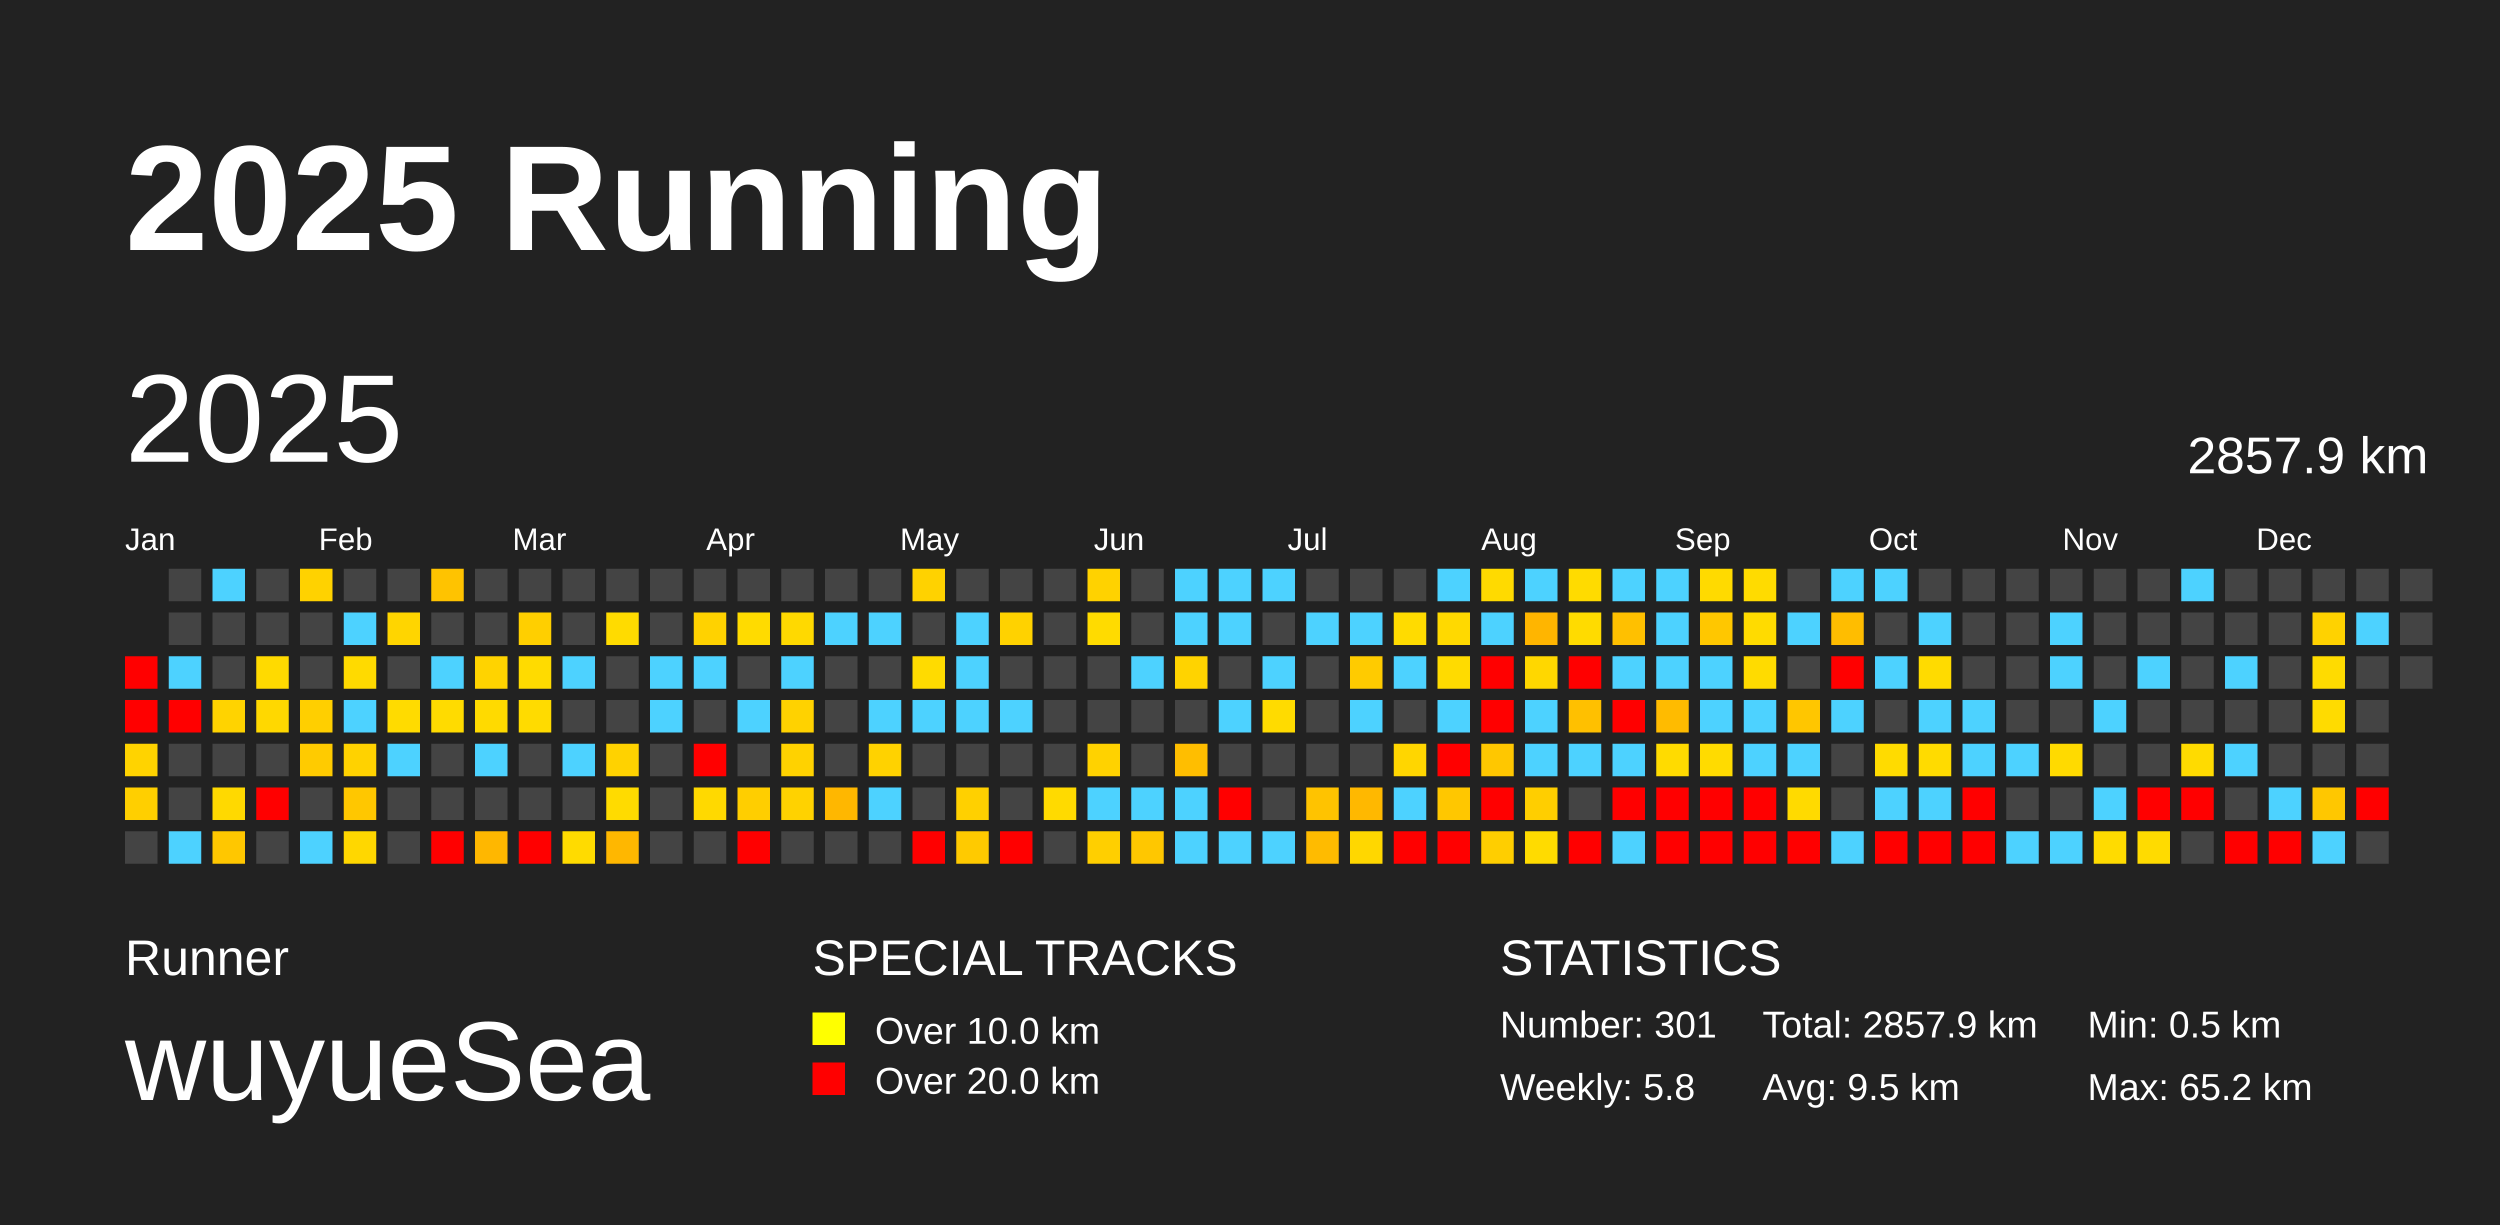
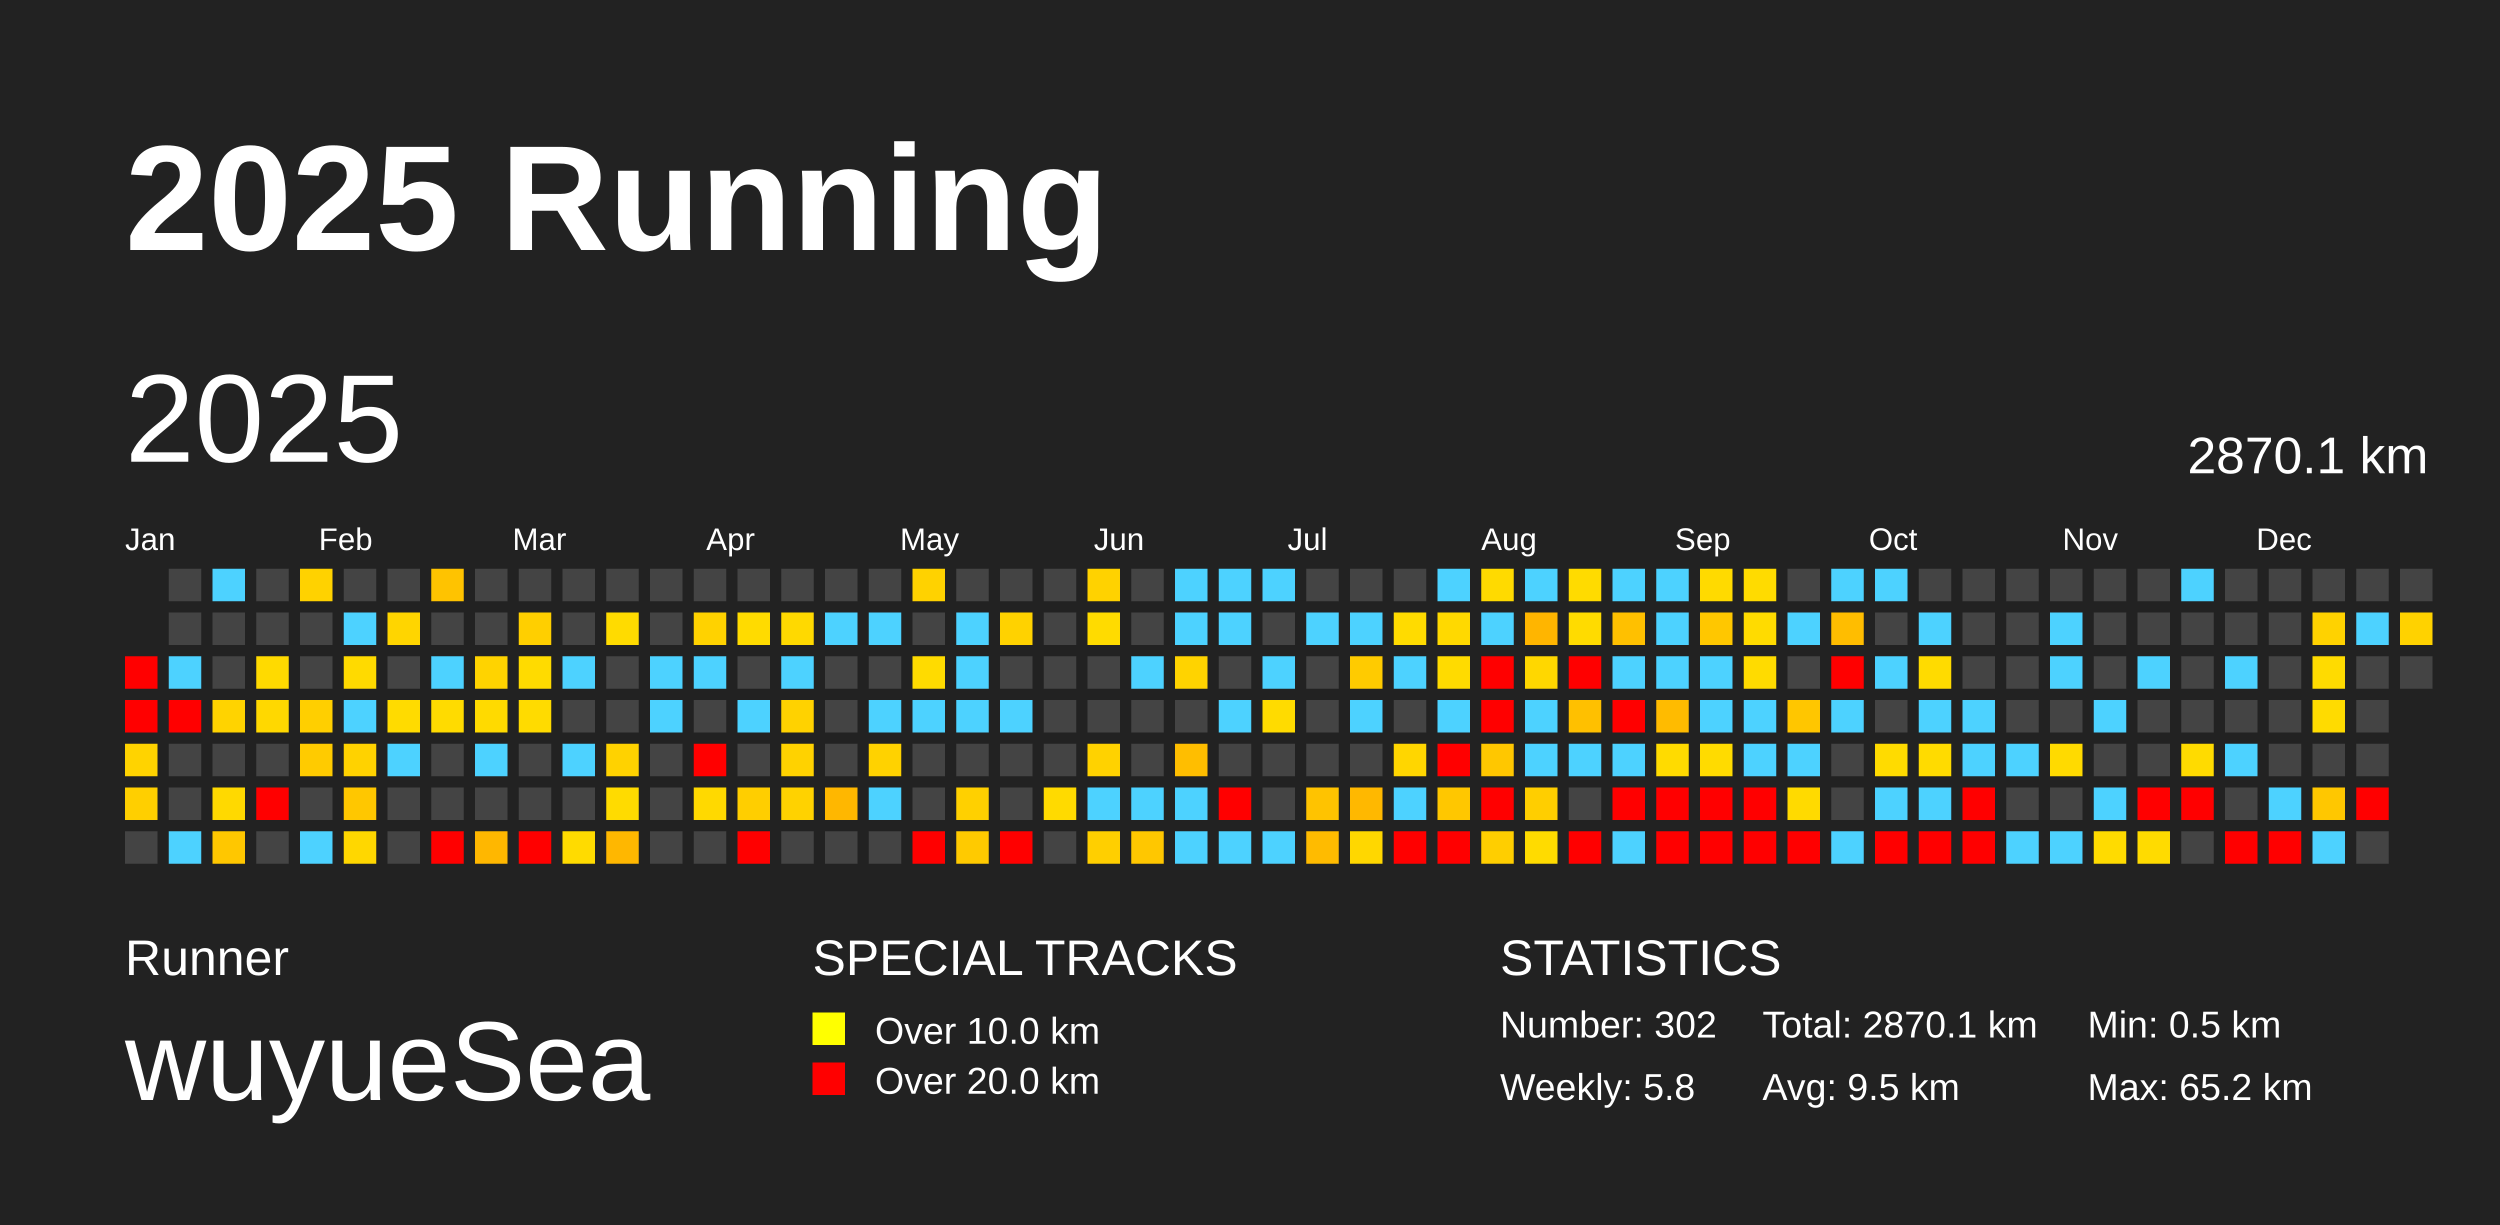
<svg xmlns="http://www.w3.org/2000/svg" baseProfile="full" height="98mm" version="1.1" viewBox="0,0,200,98" width="200mm">
  <defs />
  <rect fill="#222222" height="98" width="200" x="0" y="0" />
  <text fill="#FFFFFF" style="font-size:12px; font-family:Arial; font-weight:bold;" x="10" y="20">2025 Running</text>
  <text fill="#FFFFFF" style="font-size:4px; font-family:Arial" x="10" y="78">Runner</text>
  <text fill="#FFFFFF" style="font-size:9px; font-family:Arial" x="10" y="88">wuyueSea</text>
  <text fill="#FFFFFF" style="font-size:4px; font-family:Arial" x="65" y="78">SPECIAL TRACKS</text>
  <rect fill="yellow" height="2.6" width="2.6" x="65" y="81" />
  <text fill="#FFFFFF" style="font-size:3px; font-family:Arial" x="70" y="83.5">Over 10.0 km</text>
  <rect fill="red" height="2.6" width="2.6" x="65" y="85" />
  <text fill="#FFFFFF" style="font-size:3px; font-family:Arial" x="70" y="87.5">Over 20.0 km</text>
  <text fill="#FFFFFF" style="font-size:4px; font-family:Arial" x="120" y="78">STATISTICS</text>
-   <text fill="#FFFFFF" style="font-size:3px; font-family:Arial" x="120" y="83">Number: 301</text>
+   <text fill="#FFFFFF" style="font-size:3px; font-family:Arial" x="120" y="83">Number: 302</text>
  <text fill="#FFFFFF" style="font-size:3px; font-family:Arial" x="120" y="88">Weekly: 5.8</text>
-   <text fill="#FFFFFF" style="font-size:3px; font-family:Arial" x="141" y="83">Total: 2857.9 km</text>
+   <text fill="#FFFFFF" style="font-size:3px; font-family:Arial" x="141" y="83">Total: 2870.1 km</text>
  <text fill="#FFFFFF" style="font-size:3px; font-family:Arial" x="141" y="88">Avg: 9.5 km</text>
  <text fill="#FFFFFF" style="font-size:3px; font-family:Arial" x="167" y="83">Min: 0.5 km</text>
  <text fill="#FFFFFF" style="font-size:3px; font-family:Arial" x="167" y="88">Max: 65.2 km</text>
  <text dominant-baseline="hanging" fill="#FFFFFF" style="font-size:10.0px; font-family:Arial;" x="10" y="30">2025</text>
-   <text dominant-baseline="hanging" fill="#FFFFFF" style="font-size:4.125px; font-family:Arial;" x="175" y="35">2857.9 km</text>
+   <text dominant-baseline="hanging" fill="#FFFFFF" style="font-size:4.125px; font-family:Arial;" x="175" y="35">2870.1 km</text>
  <text fill="#FFFFFF" style="font-size:2.5px; font-family:Arial" x="10.0" y="44">Jan</text>
  <text fill="#FFFFFF" style="font-size:2.5px; font-family:Arial" x="25.5" y="44">Feb</text>
  <text fill="#FFFFFF" style="font-size:2.5px; font-family:Arial" x="41.0" y="44">Mar</text>
  <text fill="#FFFFFF" style="font-size:2.5px; font-family:Arial" x="56.5" y="44">Apr</text>
  <text fill="#FFFFFF" style="font-size:2.5px; font-family:Arial" x="72.0" y="44">May</text>
  <text fill="#FFFFFF" style="font-size:2.5px; font-family:Arial" x="87.5" y="44">Jun</text>
  <text fill="#FFFFFF" style="font-size:2.5px; font-family:Arial" x="103.0" y="44">Jul</text>
  <text fill="#FFFFFF" style="font-size:2.5px; font-family:Arial" x="118.5" y="44">Aug</text>
  <text fill="#FFFFFF" style="font-size:2.5px; font-family:Arial" x="134.0" y="44">Sep</text>
  <text fill="#FFFFFF" style="font-size:2.5px; font-family:Arial" x="149.5" y="44">Oct</text>
  <text fill="#FFFFFF" style="font-size:2.5px; font-family:Arial" x="165.0" y="44">Nov</text>
  <text fill="#FFFFFF" style="font-size:2.5px; font-family:Arial" x="180.5" y="44">Dec</text>
  <rect fill="red" height="2.6" width="2.6" x="10.0" y="52.5" />
  <rect fill="red" height="2.6" width="2.6" x="10.0" y="56.0" />
  <rect fill="#ffd300" height="2.6" width="2.6" x="10.0" y="59.5" />
  <rect fill="#ffcf00" height="2.6" width="2.6" x="10.0" y="63.0" />
  <rect fill="#444444" height="2.6" width="2.6" x="10.0" y="66.5" />
  <rect fill="#444444" height="2.6" width="2.6" x="13.5" y="45.5" />
  <rect fill="#444444" height="2.6" width="2.6" x="13.5" y="49.0" />
  <rect fill="#4dd2ff" height="2.6" width="2.6" x="13.5" y="52.5" />
  <rect fill="red" height="2.6" width="2.6" x="13.5" y="56.0" />
  <rect fill="#444444" height="2.6" width="2.6" x="13.5" y="59.5" />
  <rect fill="#444444" height="2.6" width="2.6" x="13.5" y="63.0" />
  <rect fill="#4dd2ff" height="2.6" width="2.6" x="13.5" y="66.5" />
  <rect fill="#4dd2ff" height="2.6" width="2.6" x="17.0" y="45.5" />
  <rect fill="#444444" height="2.6" width="2.6" x="17.0" y="49.0" />
  <rect fill="#444444" height="2.6" width="2.6" x="17.0" y="52.5" />
  <rect fill="#ffd300" height="2.6" width="2.6" x="17.0" y="56.0" />
  <rect fill="#444444" height="2.6" width="2.6" x="17.0" y="59.5" />
  <rect fill="#ffd900" height="2.6" width="2.6" x="17.0" y="63.0" />
  <rect fill="#ffc700" height="2.6" width="2.6" x="17.0" y="66.5" />
  <rect fill="#444444" height="2.6" width="2.6" x="20.5" y="45.5" />
  <rect fill="#444444" height="2.6" width="2.6" x="20.5" y="49.0" />
  <rect fill="#ffda00" height="2.6" width="2.6" x="20.5" y="52.5" />
  <rect fill="#ffd800" height="2.6" width="2.6" x="20.5" y="56.0" />
  <rect fill="#444444" height="2.6" width="2.6" x="20.5" y="59.5" />
  <rect fill="red" height="2.6" width="2.6" x="20.5" y="63.0" />
  <rect fill="#444444" height="2.6" width="2.6" x="20.5" y="66.5" />
  <rect fill="#ffd200" height="2.6" width="2.6" x="24.0" y="45.5" />
  <rect fill="#444444" height="2.6" width="2.6" x="24.0" y="49.0" />
  <rect fill="#444444" height="2.6" width="2.6" x="24.0" y="52.5" />
  <rect fill="#ffcf00" height="2.6" width="2.6" x="24.0" y="56.0" />
  <rect fill="#ffcb00" height="2.6" width="2.6" x="24.0" y="59.5" />
  <rect fill="#444444" height="2.6" width="2.6" x="24.0" y="63.0" />
  <rect fill="#4dd2ff" height="2.6" width="2.6" x="24.0" y="66.5" />
  <rect fill="#444444" height="2.6" width="2.6" x="27.5" y="45.5" />
  <rect fill="#4dd2ff" height="2.6" width="2.6" x="27.5" y="49.0" />
  <rect fill="#ffda00" height="2.6" width="2.6" x="27.5" y="52.5" />
  <rect fill="#4dd2ff" height="2.6" width="2.6" x="27.5" y="56.0" />
  <rect fill="#ffd200" height="2.6" width="2.6" x="27.5" y="59.5" />
  <rect fill="#ffc700" height="2.6" width="2.6" x="27.5" y="63.0" />
  <rect fill="#ffd700" height="2.6" width="2.6" x="27.5" y="66.5" />
  <rect fill="#444444" height="2.6" width="2.6" x="31.0" y="45.5" />
  <rect fill="#ffd500" height="2.6" width="2.6" x="31.0" y="49.0" />
  <rect fill="#444444" height="2.6" width="2.6" x="31.0" y="52.5" />
  <rect fill="#ffdb00" height="2.6" width="2.6" x="31.0" y="56.0" />
  <rect fill="#4dd2ff" height="2.6" width="2.6" x="31.0" y="59.5" />
  <rect fill="#444444" height="2.6" width="2.6" x="31.0" y="63.0" />
  <rect fill="#444444" height="2.6" width="2.6" x="31.0" y="66.5" />
  <rect fill="#ffc300" height="2.6" width="2.6" x="34.5" y="45.5" />
  <rect fill="#444444" height="2.6" width="2.6" x="34.5" y="49.0" />
  <rect fill="#4dd2ff" height="2.6" width="2.6" x="34.5" y="52.5" />
  <rect fill="#ffdb00" height="2.6" width="2.6" x="34.5" y="56.0" />
  <rect fill="#444444" height="2.6" width="2.6" x="34.5" y="59.5" />
  <rect fill="#444444" height="2.6" width="2.6" x="34.5" y="63.0" />
  <rect fill="red" height="2.6" width="2.6" x="34.5" y="66.5" />
  <rect fill="#444444" height="2.6" width="2.6" x="38.0" y="45.5" />
  <rect fill="#444444" height="2.6" width="2.6" x="38.0" y="49.0" />
  <rect fill="#ffd300" height="2.6" width="2.6" x="38.0" y="52.5" />
  <rect fill="#ffda00" height="2.6" width="2.6" x="38.0" y="56.0" />
  <rect fill="#4dd2ff" height="2.6" width="2.6" x="38.0" y="59.5" />
  <rect fill="#444444" height="2.6" width="2.6" x="38.0" y="63.0" />
  <rect fill="#ffb700" height="2.6" width="2.6" x="38.0" y="66.5" />
  <rect fill="#444444" height="2.6" width="2.6" x="41.5" y="45.5" />
  <rect fill="#ffcf00" height="2.6" width="2.6" x="41.5" y="49.0" />
  <rect fill="#ffdb00" height="2.6" width="2.6" x="41.5" y="52.5" />
  <rect fill="#ffdb00" height="2.6" width="2.6" x="41.5" y="56.0" />
  <rect fill="#444444" height="2.6" width="2.6" x="41.5" y="59.5" />
  <rect fill="#444444" height="2.6" width="2.6" x="41.5" y="63.0" />
  <rect fill="red" height="2.6" width="2.6" x="41.5" y="66.5" />
  <rect fill="#444444" height="2.6" width="2.6" x="45.0" y="45.5" />
  <rect fill="#444444" height="2.6" width="2.6" x="45.0" y="49.0" />
  <rect fill="#4dd2ff" height="2.6" width="2.6" x="45.0" y="52.5" />
  <rect fill="#444444" height="2.6" width="2.6" x="45.0" y="56.0" />
  <rect fill="#4dd2ff" height="2.6" width="2.6" x="45.0" y="59.5" />
  <rect fill="#444444" height="2.6" width="2.6" x="45.0" y="63.0" />
  <rect fill="#ffdb00" height="2.6" width="2.6" x="45.0" y="66.5" />
  <rect fill="#444444" height="2.6" width="2.6" x="48.5" y="45.5" />
  <rect fill="#ffdb00" height="2.6" width="2.6" x="48.5" y="49.0" />
  <rect fill="#444444" height="2.6" width="2.6" x="48.5" y="52.5" />
  <rect fill="#444444" height="2.6" width="2.6" x="48.5" y="56.0" />
  <rect fill="#ffd200" height="2.6" width="2.6" x="48.5" y="59.5" />
  <rect fill="#ffdb00" height="2.6" width="2.6" x="48.5" y="63.0" />
  <rect fill="#ffb700" height="2.6" width="2.6" x="48.5" y="66.5" />
  <rect fill="#444444" height="2.6" width="2.6" x="52.0" y="45.5" />
  <rect fill="#444444" height="2.6" width="2.6" x="52.0" y="49.0" />
  <rect fill="#4dd2ff" height="2.6" width="2.6" x="52.0" y="52.5" />
  <rect fill="#4dd2ff" height="2.6" width="2.6" x="52.0" y="56.0" />
  <rect fill="#444444" height="2.6" width="2.6" x="52.0" y="59.5" />
  <rect fill="#444444" height="2.6" width="2.6" x="52.0" y="63.0" />
  <rect fill="#444444" height="2.6" width="2.6" x="52.0" y="66.5" />
  <rect fill="#444444" height="2.6" width="2.6" x="55.5" y="45.5" />
  <rect fill="#ffd200" height="2.6" width="2.6" x="55.5" y="49.0" />
  <rect fill="#4dd2ff" height="2.6" width="2.6" x="55.5" y="52.5" />
  <rect fill="#444444" height="2.6" width="2.6" x="55.5" y="56.0" />
  <rect fill="red" height="2.6" width="2.6" x="55.5" y="59.5" />
  <rect fill="#ffd900" height="2.6" width="2.6" x="55.5" y="63.0" />
  <rect fill="#444444" height="2.6" width="2.6" x="55.5" y="66.5" />
  <rect fill="#444444" height="2.6" width="2.6" x="59.0" y="45.5" />
  <rect fill="#ffdb00" height="2.6" width="2.6" x="59.0" y="49.0" />
  <rect fill="#444444" height="2.6" width="2.6" x="59.0" y="52.5" />
  <rect fill="#4dd2ff" height="2.6" width="2.6" x="59.0" y="56.0" />
  <rect fill="#444444" height="2.6" width="2.6" x="59.0" y="59.5" />
  <rect fill="#ffce00" height="2.6" width="2.6" x="59.0" y="63.0" />
  <rect fill="red" height="2.6" width="2.6" x="59.0" y="66.5" />
  <rect fill="#444444" height="2.6" width="2.6" x="62.5" y="45.5" />
  <rect fill="#ffd900" height="2.6" width="2.6" x="62.5" y="49.0" />
  <rect fill="#4dd2ff" height="2.6" width="2.6" x="62.5" y="52.5" />
  <rect fill="#ffd200" height="2.6" width="2.6" x="62.5" y="56.0" />
  <rect fill="#ffd200" height="2.6" width="2.6" x="62.5" y="59.5" />
  <rect fill="#ffd200" height="2.6" width="2.6" x="62.5" y="63.0" />
  <rect fill="#444444" height="2.6" width="2.6" x="62.5" y="66.5" />
  <rect fill="#444444" height="2.6" width="2.6" x="66.0" y="45.5" />
  <rect fill="#4dd2ff" height="2.6" width="2.6" x="66.0" y="49.0" />
  <rect fill="#444444" height="2.6" width="2.6" x="66.0" y="52.5" />
  <rect fill="#444444" height="2.6" width="2.6" x="66.0" y="56.0" />
  <rect fill="#444444" height="2.6" width="2.6" x="66.0" y="59.5" />
  <rect fill="#ffb700" height="2.6" width="2.6" x="66.0" y="63.0" />
  <rect fill="#444444" height="2.6" width="2.6" x="66.0" y="66.5" />
  <rect fill="#444444" height="2.6" width="2.6" x="69.5" y="45.5" />
  <rect fill="#4dd2ff" height="2.6" width="2.6" x="69.5" y="49.0" />
  <rect fill="#444444" height="2.6" width="2.6" x="69.5" y="52.5" />
  <rect fill="#4dd2ff" height="2.6" width="2.6" x="69.5" y="56.0" />
  <rect fill="#ffd200" height="2.6" width="2.6" x="69.5" y="59.5" />
  <rect fill="#4dd2ff" height="2.6" width="2.6" x="69.5" y="63.0" />
  <rect fill="#444444" height="2.6" width="2.6" x="69.5" y="66.5" />
  <rect fill="#ffd200" height="2.6" width="2.6" x="73.0" y="45.5" />
  <rect fill="#444444" height="2.6" width="2.6" x="73.0" y="49.0" />
  <rect fill="#ffdb00" height="2.6" width="2.6" x="73.0" y="52.5" />
  <rect fill="#4dd2ff" height="2.6" width="2.6" x="73.0" y="56.0" />
  <rect fill="#444444" height="2.6" width="2.6" x="73.0" y="59.5" />
  <rect fill="#444444" height="2.6" width="2.6" x="73.0" y="63.0" />
  <rect fill="red" height="2.6" width="2.6" x="73.0" y="66.5" />
  <rect fill="#444444" height="2.6" width="2.6" x="76.5" y="45.5" />
  <rect fill="#4dd2ff" height="2.6" width="2.6" x="76.5" y="49.0" />
  <rect fill="#4dd2ff" height="2.6" width="2.6" x="76.5" y="52.5" />
  <rect fill="#4dd2ff" height="2.6" width="2.6" x="76.5" y="56.0" />
  <rect fill="#444444" height="2.6" width="2.6" x="76.5" y="59.5" />
  <rect fill="#ffd000" height="2.6" width="2.6" x="76.5" y="63.0" />
  <rect fill="#ffca00" height="2.6" width="2.6" x="76.5" y="66.5" />
  <rect fill="#444444" height="2.6" width="2.6" x="80.0" y="45.5" />
  <rect fill="#ffd200" height="2.6" width="2.6" x="80.0" y="49.0" />
  <rect fill="#444444" height="2.6" width="2.6" x="80.0" y="52.5" />
  <rect fill="#4dd2ff" height="2.6" width="2.6" x="80.0" y="56.0" />
  <rect fill="#444444" height="2.6" width="2.6" x="80.0" y="59.5" />
  <rect fill="#444444" height="2.6" width="2.6" x="80.0" y="63.0" />
  <rect fill="red" height="2.6" width="2.6" x="80.0" y="66.5" />
  <rect fill="#444444" height="2.6" width="2.6" x="83.5" y="45.5" />
  <rect fill="#444444" height="2.6" width="2.6" x="83.5" y="49.0" />
  <rect fill="#444444" height="2.6" width="2.6" x="83.5" y="52.5" />
  <rect fill="#444444" height="2.6" width="2.6" x="83.5" y="56.0" />
  <rect fill="#444444" height="2.6" width="2.6" x="83.5" y="59.5" />
  <rect fill="#ffda00" height="2.6" width="2.6" x="83.5" y="63.0" />
  <rect fill="#444444" height="2.6" width="2.6" x="83.5" y="66.5" />
  <rect fill="#ffd200" height="2.6" width="2.6" x="87.0" y="45.5" />
  <rect fill="#ffdb00" height="2.6" width="2.6" x="87.0" y="49.0" />
  <rect fill="#444444" height="2.6" width="2.6" x="87.0" y="52.5" />
  <rect fill="#444444" height="2.6" width="2.6" x="87.0" y="56.0" />
  <rect fill="#ffd200" height="2.6" width="2.6" x="87.0" y="59.5" />
  <rect fill="#4dd2ff" height="2.6" width="2.6" x="87.0" y="63.0" />
  <rect fill="#ffcf00" height="2.6" width="2.6" x="87.0" y="66.5" />
  <rect fill="#444444" height="2.6" width="2.6" x="90.5" y="45.5" />
  <rect fill="#444444" height="2.6" width="2.6" x="90.5" y="49.0" />
  <rect fill="#4dd2ff" height="2.6" width="2.6" x="90.5" y="52.5" />
  <rect fill="#444444" height="2.6" width="2.6" x="90.5" y="56.0" />
  <rect fill="#444444" height="2.6" width="2.6" x="90.5" y="59.5" />
  <rect fill="#4dd2ff" height="2.6" width="2.6" x="90.5" y="63.0" />
  <rect fill="#ffc700" height="2.6" width="2.6" x="90.5" y="66.5" />
  <rect fill="#4dd2ff" height="2.6" width="2.6" x="94.0" y="45.5" />
  <rect fill="#4dd2ff" height="2.6" width="2.6" x="94.0" y="49.0" />
  <rect fill="#ffd300" height="2.6" width="2.6" x="94.0" y="52.5" />
  <rect fill="#444444" height="2.6" width="2.6" x="94.0" y="56.0" />
  <rect fill="#ffbe00" height="2.6" width="2.6" x="94.0" y="59.5" />
  <rect fill="#4dd2ff" height="2.6" width="2.6" x="94.0" y="63.0" />
  <rect fill="#4dd2ff" height="2.6" width="2.6" x="94.0" y="66.5" />
  <rect fill="#4dd2ff" height="2.6" width="2.6" x="97.5" y="45.5" />
  <rect fill="#4dd2ff" height="2.6" width="2.6" x="97.5" y="49.0" />
  <rect fill="#444444" height="2.6" width="2.6" x="97.5" y="52.5" />
  <rect fill="#4dd2ff" height="2.6" width="2.6" x="97.5" y="56.0" />
  <rect fill="#444444" height="2.6" width="2.6" x="97.5" y="59.5" />
  <rect fill="red" height="2.6" width="2.6" x="97.5" y="63.0" />
  <rect fill="#4dd2ff" height="2.6" width="2.6" x="97.5" y="66.5" />
  <rect fill="#4dd2ff" height="2.6" width="2.6" x="101.0" y="45.5" />
  <rect fill="#444444" height="2.6" width="2.6" x="101.0" y="49.0" />
  <rect fill="#4dd2ff" height="2.6" width="2.6" x="101.0" y="52.5" />
  <rect fill="#ffdb00" height="2.6" width="2.6" x="101.0" y="56.0" />
  <rect fill="#444444" height="2.6" width="2.6" x="101.0" y="59.5" />
  <rect fill="#444444" height="2.6" width="2.6" x="101.0" y="63.0" />
  <rect fill="#4dd2ff" height="2.6" width="2.6" x="101.0" y="66.5" />
  <rect fill="#444444" height="2.6" width="2.6" x="104.5" y="45.5" />
  <rect fill="#4dd2ff" height="2.6" width="2.6" x="104.5" y="49.0" />
  <rect fill="#444444" height="2.6" width="2.6" x="104.5" y="52.5" />
  <rect fill="#444444" height="2.6" width="2.6" x="104.5" y="56.0" />
  <rect fill="#444444" height="2.6" width="2.6" x="104.5" y="59.5" />
  <rect fill="#ffc300" height="2.6" width="2.6" x="104.5" y="63.0" />
  <rect fill="#ffbb00" height="2.6" width="2.6" x="104.5" y="66.5" />
  <rect fill="#444444" height="2.6" width="2.6" x="108.0" y="45.5" />
  <rect fill="#4dd2ff" height="2.6" width="2.6" x="108.0" y="49.0" />
  <rect fill="#ffcb00" height="2.6" width="2.6" x="108.0" y="52.5" />
  <rect fill="#4dd2ff" height="2.6" width="2.6" x="108.0" y="56.0" />
  <rect fill="#444444" height="2.6" width="2.6" x="108.0" y="59.5" />
  <rect fill="#ffb800" height="2.6" width="2.6" x="108.0" y="63.0" />
  <rect fill="#ffd700" height="2.6" width="2.6" x="108.0" y="66.5" />
  <rect fill="#444444" height="2.6" width="2.6" x="111.5" y="45.5" />
  <rect fill="#ffdb00" height="2.6" width="2.6" x="111.5" y="49.0" />
  <rect fill="#4dd2ff" height="2.6" width="2.6" x="111.5" y="52.5" />
  <rect fill="#444444" height="2.6" width="2.6" x="111.5" y="56.0" />
  <rect fill="#ffd600" height="2.6" width="2.6" x="111.5" y="59.5" />
  <rect fill="#4dd2ff" height="2.6" width="2.6" x="111.5" y="63.0" />
  <rect fill="red" height="2.6" width="2.6" x="111.5" y="66.5" />
  <rect fill="#4dd2ff" height="2.6" width="2.6" x="115.0" y="45.5" />
  <rect fill="#ffd900" height="2.6" width="2.6" x="115.0" y="49.0" />
  <rect fill="#ffdb00" height="2.6" width="2.6" x="115.0" y="52.5" />
  <rect fill="#4dd2ff" height="2.6" width="2.6" x="115.0" y="56.0" />
  <rect fill="red" height="2.6" width="2.6" x="115.0" y="59.5" />
  <rect fill="#ffc700" height="2.6" width="2.6" x="115.0" y="63.0" />
  <rect fill="red" height="2.6" width="2.6" x="115.0" y="66.5" />
  <rect fill="#ffda00" height="2.6" width="2.6" x="118.5" y="45.5" />
  <rect fill="#4dd2ff" height="2.6" width="2.6" x="118.5" y="49.0" />
  <rect fill="red" height="2.6" width="2.6" x="118.5" y="52.5" />
  <rect fill="red" height="2.6" width="2.6" x="118.5" y="56.0" />
  <rect fill="#ffc700" height="2.6" width="2.6" x="118.5" y="59.5" />
  <rect fill="red" height="2.6" width="2.6" x="118.5" y="63.0" />
  <rect fill="#ffce00" height="2.6" width="2.6" x="118.5" y="66.5" />
  <rect fill="#4dd2ff" height="2.6" width="2.6" x="122.0" y="45.5" />
  <rect fill="#ffb500" height="2.6" width="2.6" x="122.0" y="49.0" />
  <rect fill="#ffd700" height="2.6" width="2.6" x="122.0" y="52.5" />
  <rect fill="#4dd2ff" height="2.6" width="2.6" x="122.0" y="56.0" />
  <rect fill="#4dd2ff" height="2.6" width="2.6" x="122.0" y="59.5" />
  <rect fill="#ffce00" height="2.6" width="2.6" x="122.0" y="63.0" />
  <rect fill="#ffdb00" height="2.6" width="2.6" x="122.0" y="66.5" />
  <rect fill="#ffdb00" height="2.6" width="2.6" x="125.5" y="45.5" />
  <rect fill="#ffdb00" height="2.6" width="2.6" x="125.5" y="49.0" />
  <rect fill="red" height="2.6" width="2.6" x="125.5" y="52.5" />
  <rect fill="#ffc000" height="2.6" width="2.6" x="125.5" y="56.0" />
  <rect fill="#4dd2ff" height="2.6" width="2.6" x="125.5" y="59.5" />
  <rect fill="#444444" height="2.6" width="2.6" x="125.5" y="63.0" />
  <rect fill="red" height="2.6" width="2.6" x="125.5" y="66.5" />
  <rect fill="#4dd2ff" height="2.6" width="2.6" x="129.0" y="45.5" />
  <rect fill="#ffc000" height="2.6" width="2.6" x="129.0" y="49.0" />
  <rect fill="#4dd2ff" height="2.6" width="2.6" x="129.0" y="52.5" />
  <rect fill="red" height="2.6" width="2.6" x="129.0" y="56.0" />
  <rect fill="#4dd2ff" height="2.6" width="2.6" x="129.0" y="59.5" />
  <rect fill="red" height="2.6" width="2.6" x="129.0" y="63.0" />
  <rect fill="#4dd2ff" height="2.6" width="2.6" x="129.0" y="66.5" />
  <rect fill="#4dd2ff" height="2.6" width="2.6" x="132.5" y="45.5" />
  <rect fill="#4dd2ff" height="2.6" width="2.6" x="132.5" y="49.0" />
  <rect fill="#4dd2ff" height="2.6" width="2.6" x="132.5" y="52.5" />
  <rect fill="#ffbb00" height="2.6" width="2.6" x="132.5" y="56.0" />
  <rect fill="#ffdb00" height="2.6" width="2.6" x="132.5" y="59.5" />
  <rect fill="red" height="2.6" width="2.6" x="132.5" y="63.0" />
  <rect fill="red" height="2.6" width="2.6" x="132.5" y="66.5" />
  <rect fill="#ffda00" height="2.6" width="2.6" x="136.0" y="45.5" />
  <rect fill="#ffc700" height="2.6" width="2.6" x="136.0" y="49.0" />
  <rect fill="#4dd2ff" height="2.6" width="2.6" x="136.0" y="52.5" />
  <rect fill="#4dd2ff" height="2.6" width="2.6" x="136.0" y="56.0" />
  <rect fill="#ffdb00" height="2.6" width="2.6" x="136.0" y="59.5" />
  <rect fill="red" height="2.6" width="2.6" x="136.0" y="63.0" />
  <rect fill="red" height="2.6" width="2.6" x="136.0" y="66.5" />
  <rect fill="#ffdb00" height="2.6" width="2.6" x="139.5" y="45.5" />
  <rect fill="#ffdb00" height="2.6" width="2.6" x="139.5" y="49.0" />
  <rect fill="#ffdb00" height="2.6" width="2.6" x="139.5" y="52.5" />
  <rect fill="#4dd2ff" height="2.6" width="2.6" x="139.5" y="56.0" />
  <rect fill="#4dd2ff" height="2.6" width="2.6" x="139.5" y="59.5" />
  <rect fill="red" height="2.6" width="2.6" x="139.5" y="63.0" />
  <rect fill="red" height="2.6" width="2.6" x="139.5" y="66.5" />
  <rect fill="#444444" height="2.6" width="2.6" x="143.0" y="45.5" />
  <rect fill="#4dd2ff" height="2.6" width="2.6" x="143.0" y="49.0" />
  <rect fill="#444444" height="2.6" width="2.6" x="143.0" y="52.5" />
  <rect fill="#ffc600" height="2.6" width="2.6" x="143.0" y="56.0" />
  <rect fill="#4dd2ff" height="2.6" width="2.6" x="143.0" y="59.5" />
  <rect fill="#ffda00" height="2.6" width="2.6" x="143.0" y="63.0" />
  <rect fill="red" height="2.6" width="2.6" x="143.0" y="66.5" />
  <rect fill="#4dd2ff" height="2.6" width="2.6" x="146.5" y="45.5" />
  <rect fill="#ffbd00" height="2.6" width="2.6" x="146.5" y="49.0" />
  <rect fill="red" height="2.6" width="2.6" x="146.5" y="52.5" />
  <rect fill="#4dd2ff" height="2.6" width="2.6" x="146.5" y="56.0" />
  <rect fill="#444444" height="2.6" width="2.6" x="146.5" y="59.5" />
  <rect fill="#444444" height="2.6" width="2.6" x="146.5" y="63.0" />
  <rect fill="#4dd2ff" height="2.6" width="2.6" x="146.5" y="66.5" />
  <rect fill="#4dd2ff" height="2.6" width="2.6" x="150.0" y="45.5" />
  <rect fill="#444444" height="2.6" width="2.6" x="150.0" y="49.0" />
  <rect fill="#4dd2ff" height="2.6" width="2.6" x="150.0" y="52.5" />
  <rect fill="#444444" height="2.6" width="2.6" x="150.0" y="56.0" />
  <rect fill="#ffdb00" height="2.6" width="2.6" x="150.0" y="59.5" />
  <rect fill="#4dd2ff" height="2.6" width="2.6" x="150.0" y="63.0" />
  <rect fill="red" height="2.6" width="2.6" x="150.0" y="66.5" />
  <rect fill="#444444" height="2.6" width="2.6" x="153.5" y="45.5" />
  <rect fill="#4dd2ff" height="2.6" width="2.6" x="153.5" y="49.0" />
  <rect fill="#ffdb00" height="2.6" width="2.6" x="153.5" y="52.5" />
  <rect fill="#4dd2ff" height="2.6" width="2.6" x="153.5" y="56.0" />
  <rect fill="#ffdb00" height="2.6" width="2.6" x="153.5" y="59.5" />
  <rect fill="#4dd2ff" height="2.6" width="2.6" x="153.5" y="63.0" />
  <rect fill="red" height="2.6" width="2.6" x="153.5" y="66.5" />
  <rect fill="#444444" height="2.6" width="2.6" x="157.0" y="45.5" />
  <rect fill="#444444" height="2.6" width="2.6" x="157.0" y="49.0" />
  <rect fill="#444444" height="2.6" width="2.6" x="157.0" y="52.5" />
  <rect fill="#4dd2ff" height="2.6" width="2.6" x="157.0" y="56.0" />
  <rect fill="#4dd2ff" height="2.6" width="2.6" x="157.0" y="59.5" />
  <rect fill="red" height="2.6" width="2.6" x="157.0" y="63.0" />
  <rect fill="red" height="2.6" width="2.6" x="157.0" y="66.5" />
  <rect fill="#444444" height="2.6" width="2.6" x="160.5" y="45.5" />
  <rect fill="#444444" height="2.6" width="2.6" x="160.5" y="49.0" />
  <rect fill="#444444" height="2.6" width="2.6" x="160.5" y="52.5" />
  <rect fill="#444444" height="2.6" width="2.6" x="160.5" y="56.0" />
  <rect fill="#4dd2ff" height="2.6" width="2.6" x="160.5" y="59.5" />
  <rect fill="#444444" height="2.6" width="2.6" x="160.5" y="63.0" />
  <rect fill="#4dd2ff" height="2.6" width="2.6" x="160.5" y="66.5" />
  <rect fill="#444444" height="2.6" width="2.6" x="164.0" y="45.5" />
  <rect fill="#4dd2ff" height="2.6" width="2.6" x="164.0" y="49.0" />
  <rect fill="#4dd2ff" height="2.6" width="2.6" x="164.0" y="52.5" />
  <rect fill="#444444" height="2.6" width="2.6" x="164.0" y="56.0" />
  <rect fill="#ffda00" height="2.6" width="2.6" x="164.0" y="59.5" />
  <rect fill="#444444" height="2.6" width="2.6" x="164.0" y="63.0" />
  <rect fill="#4dd2ff" height="2.6" width="2.6" x="164.0" y="66.5" />
  <rect fill="#444444" height="2.6" width="2.6" x="167.5" y="45.5" />
  <rect fill="#444444" height="2.6" width="2.6" x="167.5" y="49.0" />
  <rect fill="#444444" height="2.6" width="2.6" x="167.5" y="52.5" />
  <rect fill="#4dd2ff" height="2.6" width="2.6" x="167.5" y="56.0" />
  <rect fill="#444444" height="2.6" width="2.6" x="167.5" y="59.5" />
  <rect fill="#4dd2ff" height="2.6" width="2.6" x="167.5" y="63.0" />
  <rect fill="#ffdb00" height="2.6" width="2.6" x="167.5" y="66.5" />
  <rect fill="#444444" height="2.6" width="2.6" x="171.0" y="45.5" />
  <rect fill="#444444" height="2.6" width="2.6" x="171.0" y="49.0" />
  <rect fill="#4dd2ff" height="2.6" width="2.6" x="171.0" y="52.5" />
  <rect fill="#444444" height="2.6" width="2.6" x="171.0" y="56.0" />
  <rect fill="#444444" height="2.6" width="2.6" x="171.0" y="59.5" />
  <rect fill="red" height="2.6" width="2.6" x="171.0" y="63.0" />
  <rect fill="#ffdb00" height="2.6" width="2.6" x="171.0" y="66.5" />
  <rect fill="#4dd2ff" height="2.6" width="2.6" x="174.5" y="45.5" />
  <rect fill="#444444" height="2.6" width="2.6" x="174.5" y="49.0" />
  <rect fill="#444444" height="2.6" width="2.6" x="174.5" y="52.5" />
  <rect fill="#444444" height="2.6" width="2.6" x="174.5" y="56.0" />
  <rect fill="#ffdb00" height="2.6" width="2.6" x="174.5" y="59.5" />
  <rect fill="red" height="2.6" width="2.6" x="174.5" y="63.0" />
  <rect fill="#444444" height="2.6" width="2.6" x="174.5" y="66.5" />
  <rect fill="#444444" height="2.6" width="2.6" x="178.0" y="45.5" />
  <rect fill="#444444" height="2.6" width="2.6" x="178.0" y="49.0" />
  <rect fill="#4dd2ff" height="2.6" width="2.6" x="178.0" y="52.5" />
  <rect fill="#444444" height="2.6" width="2.6" x="178.0" y="56.0" />
  <rect fill="#4dd2ff" height="2.6" width="2.6" x="178.0" y="59.5" />
  <rect fill="#444444" height="2.6" width="2.6" x="178.0" y="63.0" />
  <rect fill="red" height="2.6" width="2.6" x="178.0" y="66.5" />
  <rect fill="#444444" height="2.6" width="2.6" x="181.5" y="45.5" />
  <rect fill="#444444" height="2.6" width="2.6" x="181.5" y="49.0" />
  <rect fill="#444444" height="2.6" width="2.6" x="181.5" y="52.5" />
  <rect fill="#444444" height="2.6" width="2.6" x="181.5" y="56.0" />
  <rect fill="#444444" height="2.6" width="2.6" x="181.5" y="59.5" />
  <rect fill="#4dd2ff" height="2.6" width="2.6" x="181.5" y="63.0" />
  <rect fill="red" height="2.6" width="2.6" x="181.5" y="66.5" />
  <rect fill="#444444" height="2.6" width="2.6" x="185.0" y="45.5" />
  <rect fill="#ffd200" height="2.6" width="2.6" x="185.0" y="49.0" />
  <rect fill="#ffdb00" height="2.6" width="2.6" x="185.0" y="52.5" />
  <rect fill="#ffdb00" height="2.6" width="2.6" x="185.0" y="56.0" />
  <rect fill="#444444" height="2.6" width="2.6" x="185.0" y="59.5" />
  <rect fill="#ffc700" height="2.6" width="2.6" x="185.0" y="63.0" />
  <rect fill="#4dd2ff" height="2.6" width="2.6" x="185.0" y="66.5" />
  <rect fill="#444444" height="2.6" width="2.6" x="188.5" y="45.5" />
  <rect fill="#4dd2ff" height="2.6" width="2.6" x="188.5" y="49.0" />
  <rect fill="#444444" height="2.6" width="2.6" x="188.5" y="52.5" />
  <rect fill="#444444" height="2.6" width="2.6" x="188.5" y="56.0" />
  <rect fill="#444444" height="2.6" width="2.6" x="188.5" y="59.5" />
  <rect fill="red" height="2.6" width="2.6" x="188.5" y="63.0" />
  <rect fill="#444444" height="2.6" width="2.6" x="188.5" y="66.5" />
  <rect fill="#444444" height="2.6" width="2.6" x="192.0" y="45.5" />
-   <rect fill="#444444" height="2.6" width="2.6" x="192.0" y="49.0" />
+   <rect fill="#ffd200" height="2.6" width="2.6" x="192.0" y="49.0" />
  <rect fill="#444444" height="2.6" width="2.6" x="192.0" y="52.5" />
</svg>
